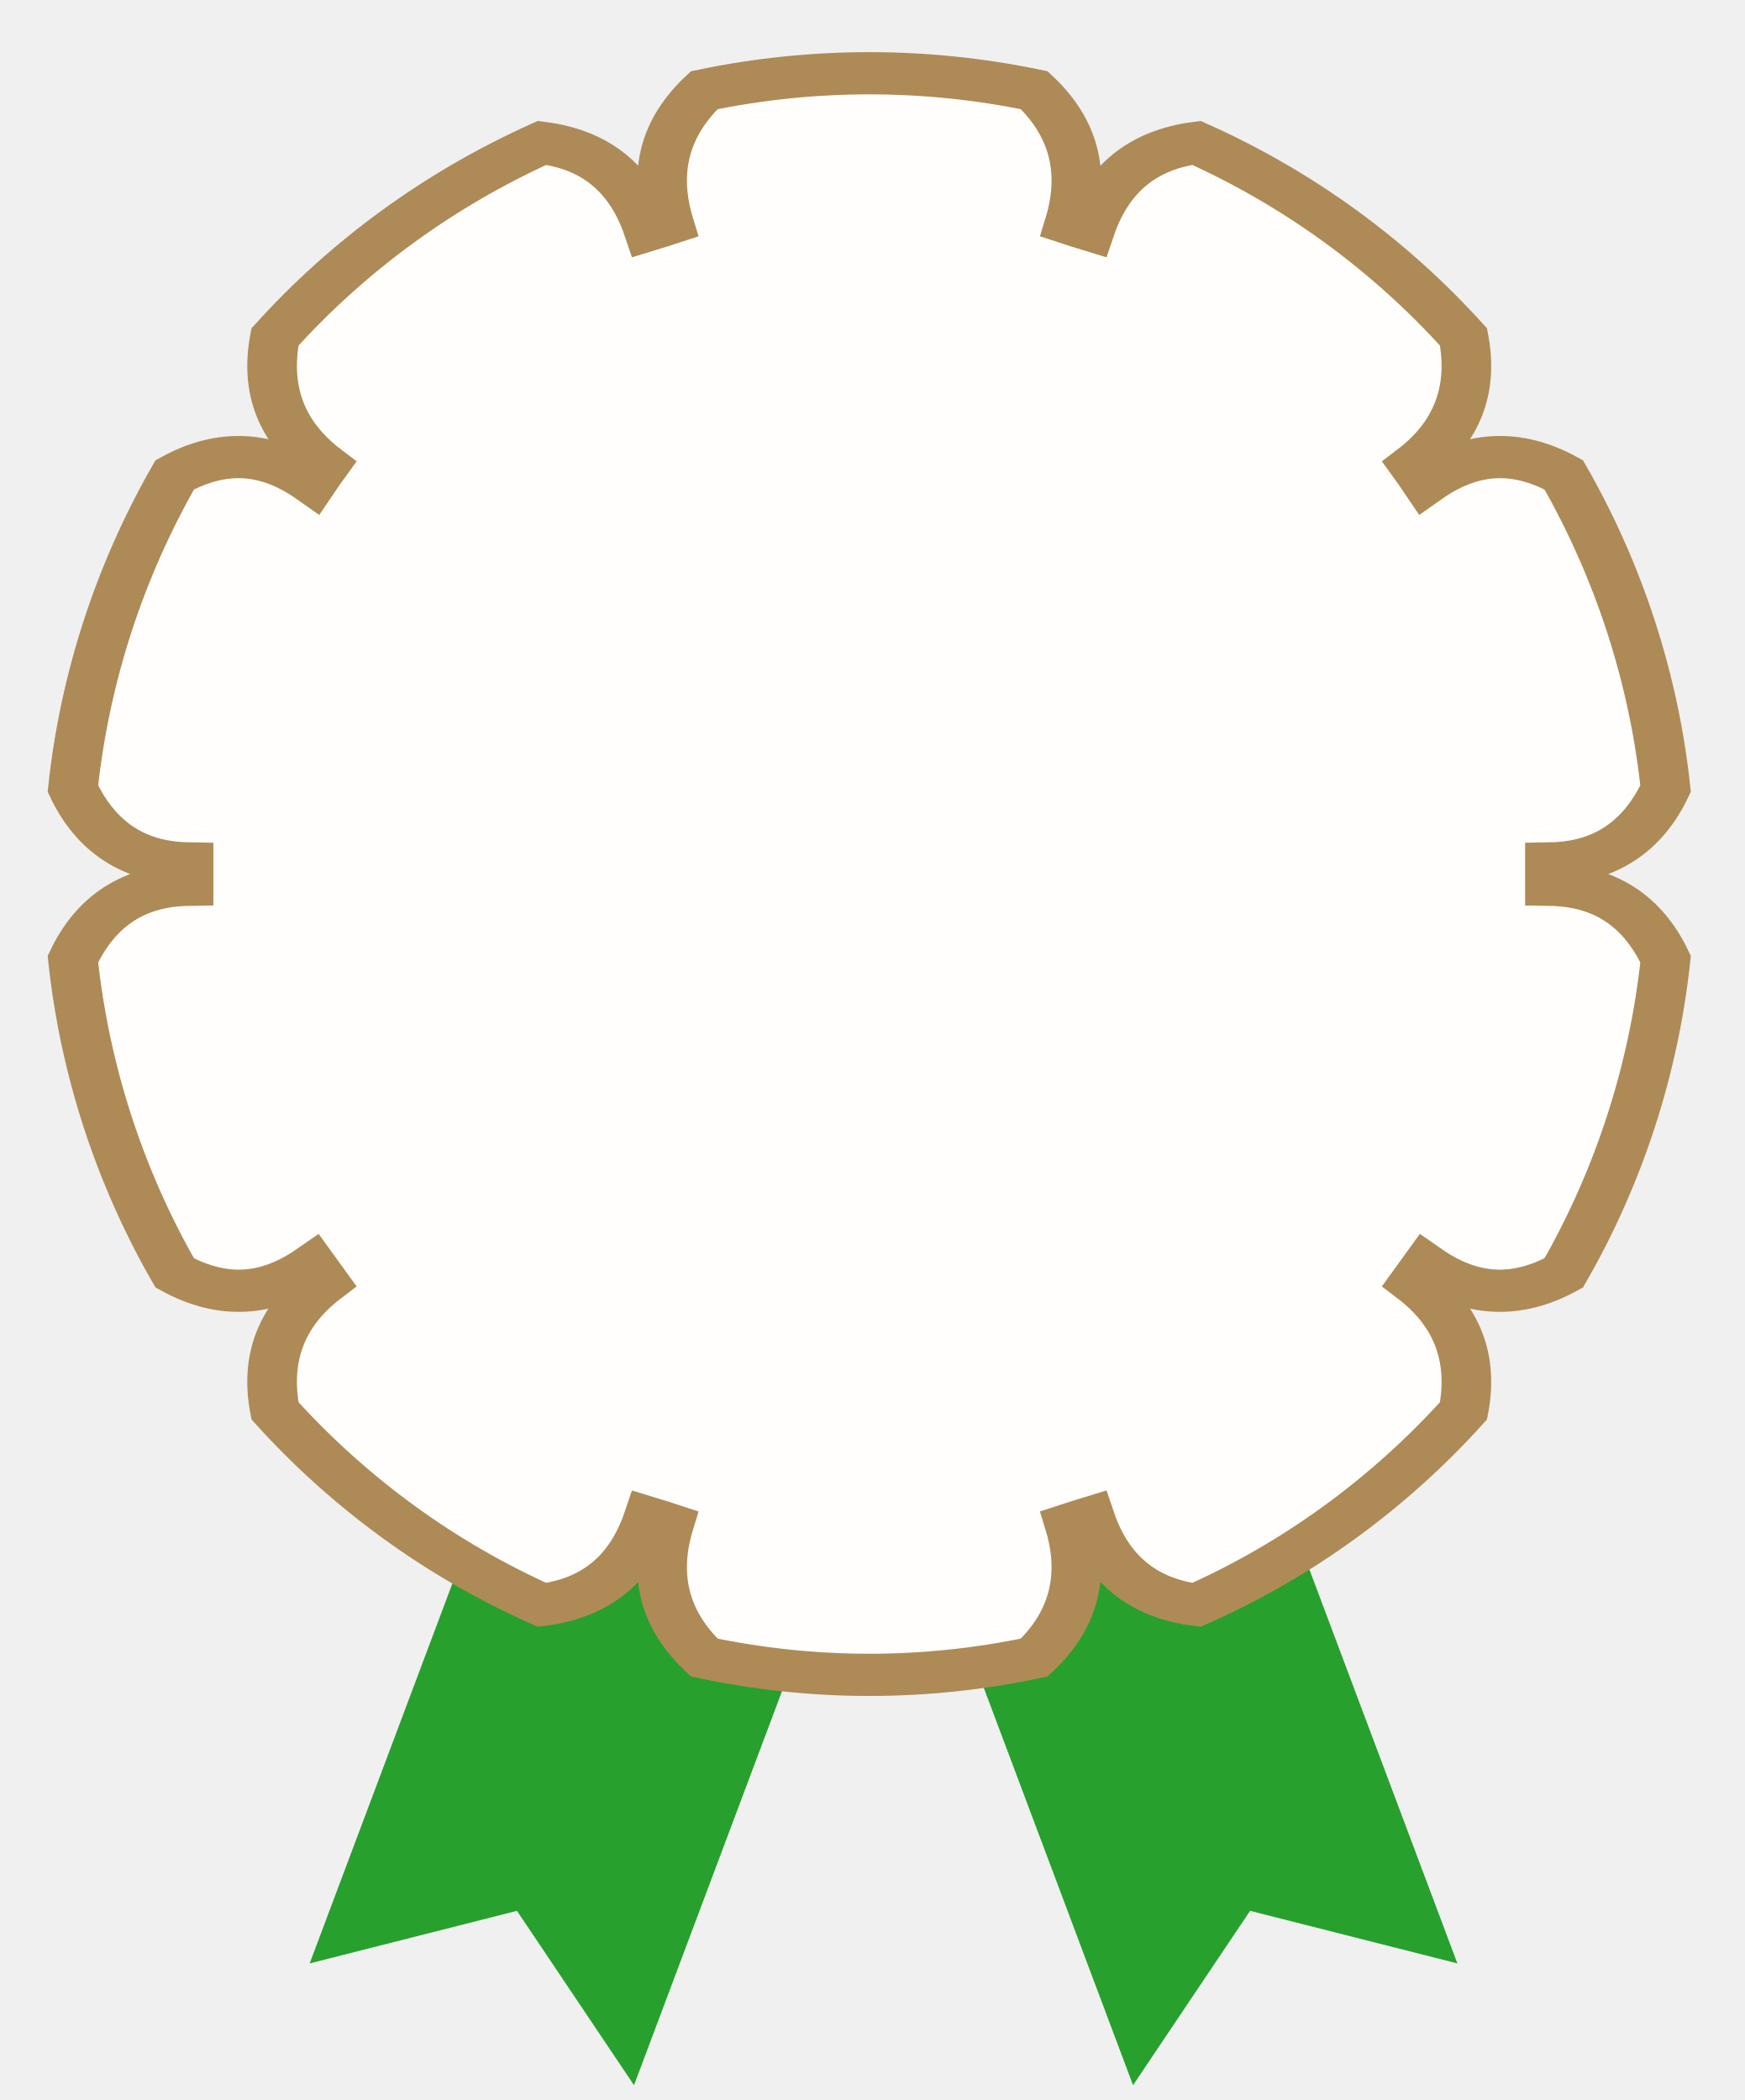
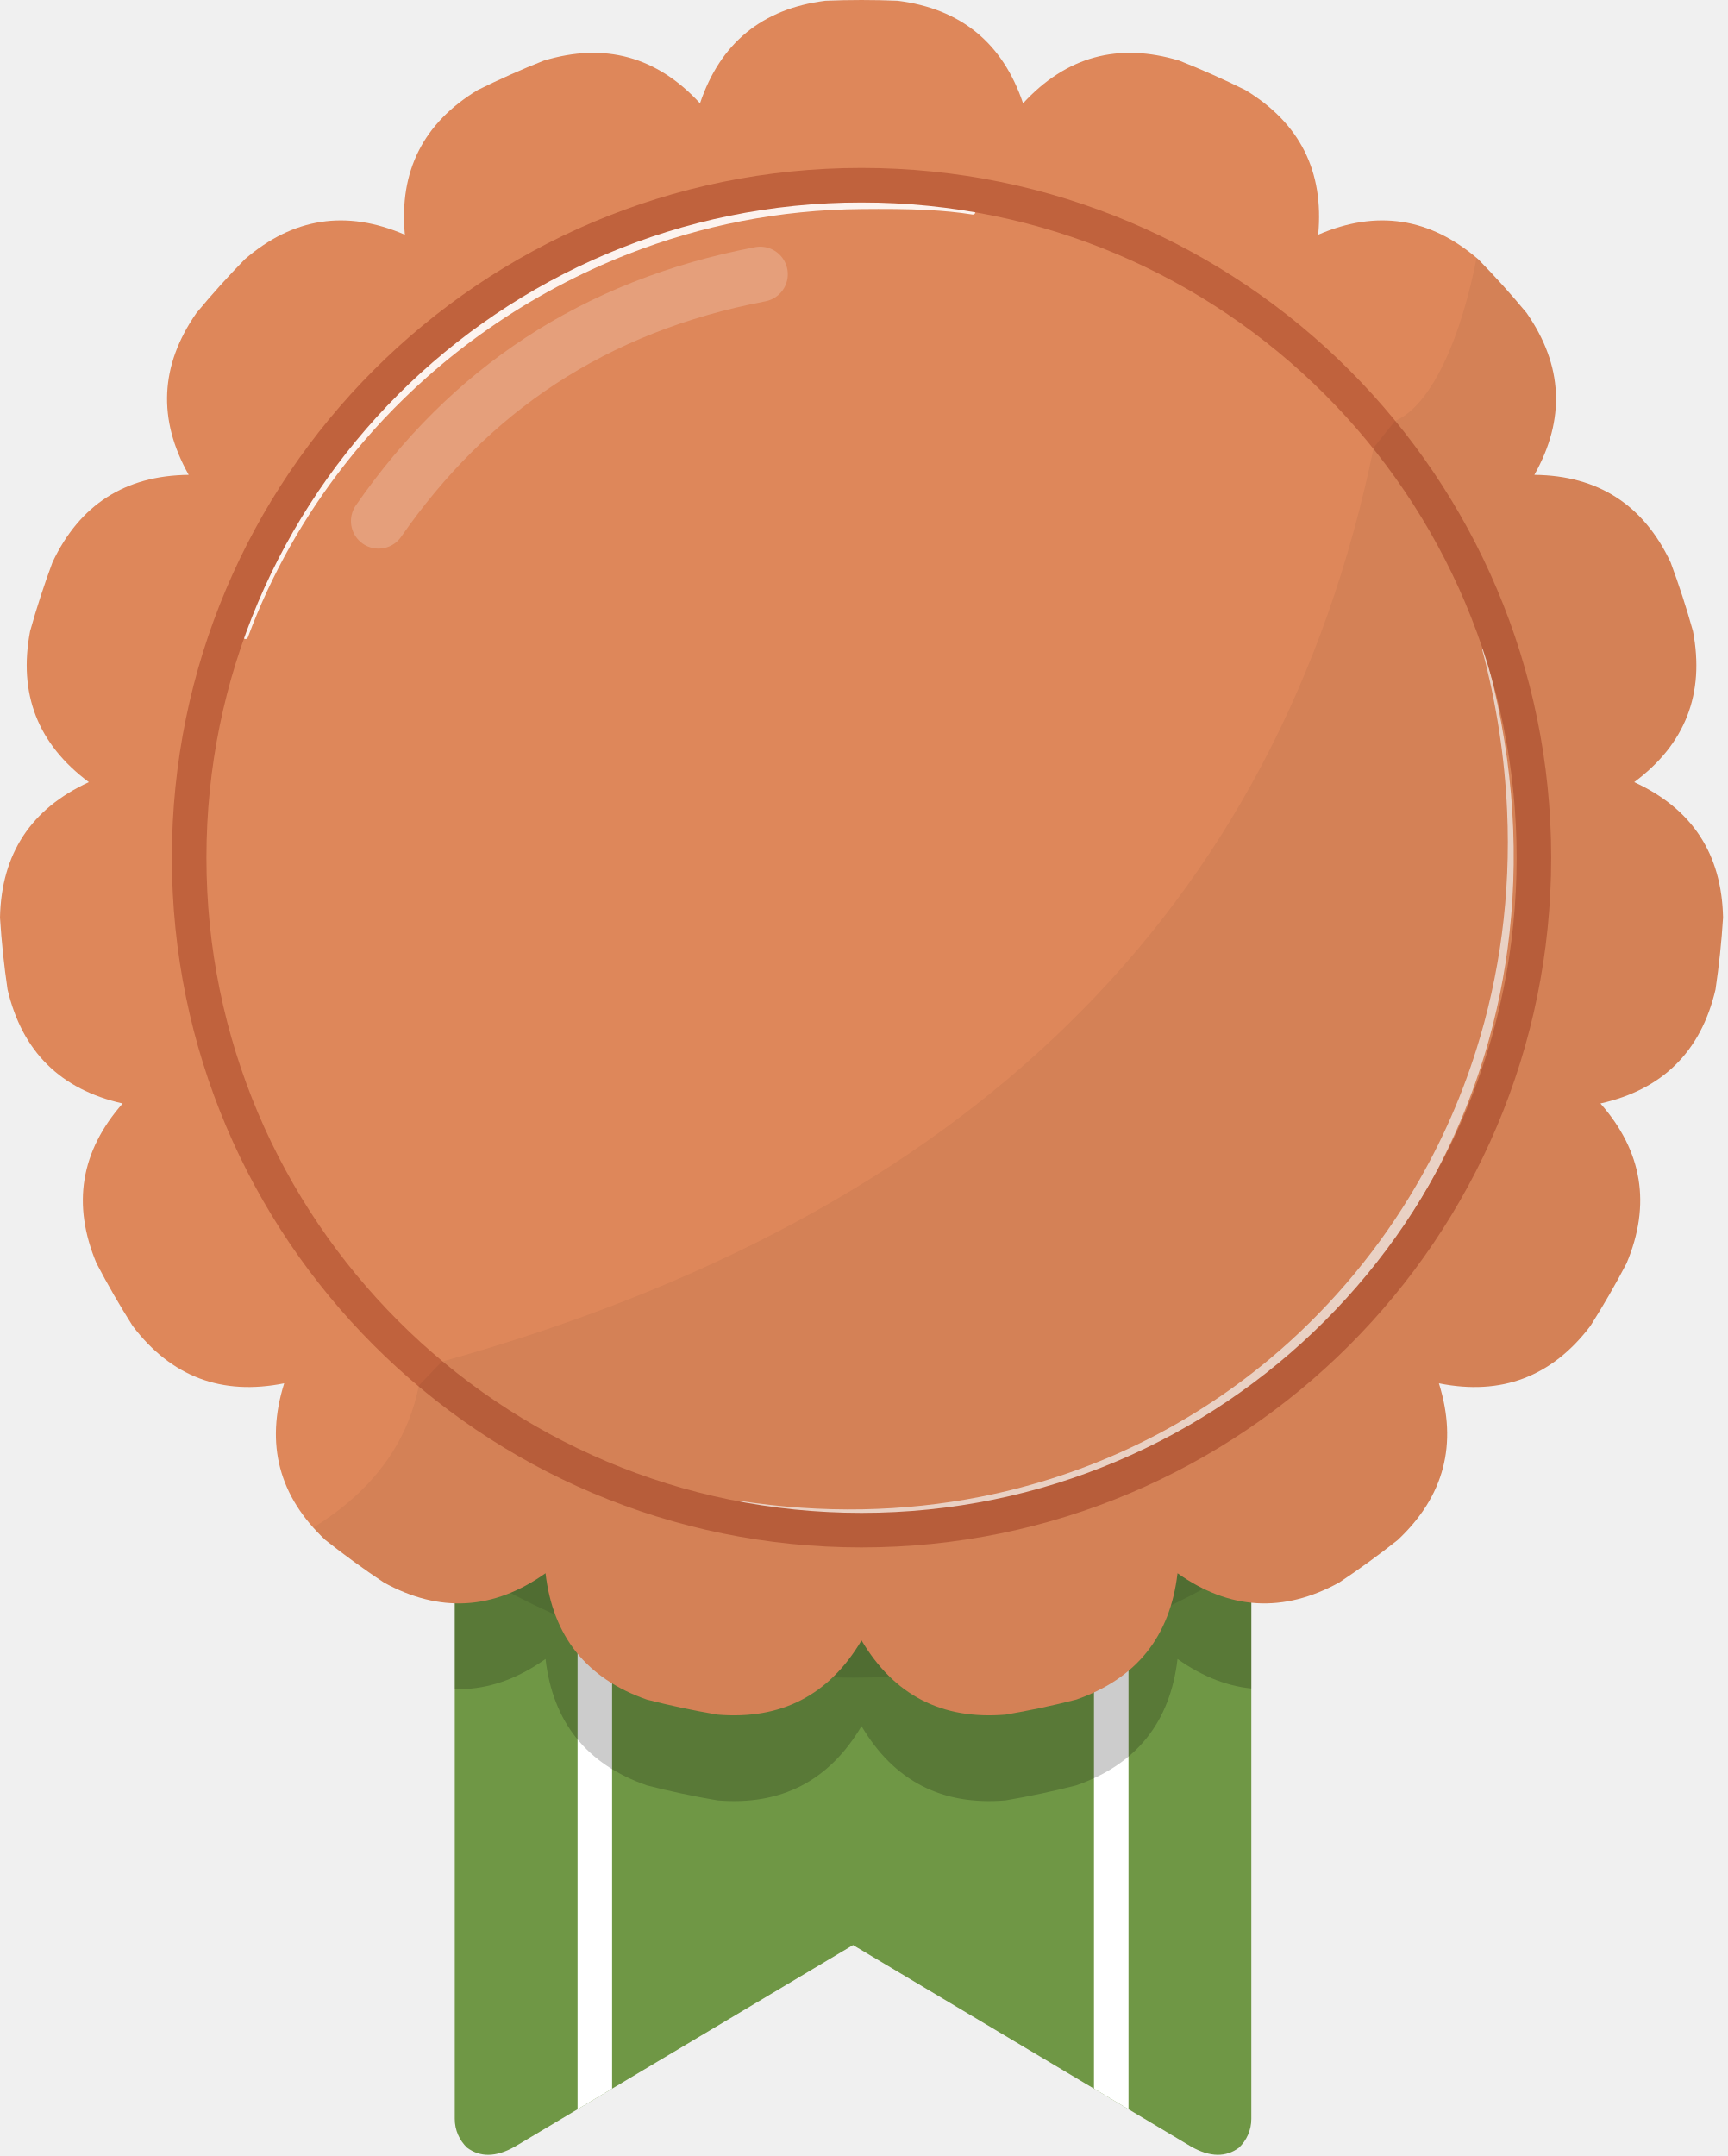
- <svg xmlns="http://www.w3.org/2000/svg" width="100%" height="100%" viewBox="0 0 49 59" version="1.1" xml:space="preserve" style="fill-rule:evenodd;clip-rule:evenodd;stroke-miterlimit:3;">
-   <g transform="matrix(1,0,0,1,-689.509,-241.42)">
-     <g id="Badge" transform="matrix(0.801116,0,0,0.782761,-517.874,-176.045)">
-       <g transform="matrix(-0.665432,-0.255777,-0.407971,1.11174,3807.7,-1009.98)">
-         <path d="M2235.65,1943.28L2218.56,1943.28L2218.56,1965.93L2226.99,1962.24L2235.65,1965.93L2235.65,1943.28Z" style="fill:rgb(39,160,45);" />
+ <svg xmlns="http://www.w3.org/2000/svg" width="100%" height="100%" viewBox="0 0 125 156" version="1.1" xml:space="preserve" style="fill-rule:evenodd;clip-rule:evenodd;stroke-linecap:round;stroke-linejoin:round;stroke-miterlimit:1.5;">
+   <rect id="Badges-V" x="-125.988" y="-75.83" width="2471.14" height="596.484" style="fill:none;" />
+   <g id="Gold" />
+   <g id="Gold1" />
+   <g id="Gold2" />
+   <g id="Gold3" />
+   <g id="Gold4" />
+   <g id="Gold5" />
+   <g id="Gold6" />
+   <g id="Gold7" />
+   <g id="Gold8" />
+   <g id="Gold9" />
+   <g id="Gold10" />
+   <g id="Gold11" />
+   <g id="Gold12" />
+   <g id="Gold13" />
+   <g id="Silver" />
+   <g id="Silver1" />
+   <g id="Silver2" />
+   <g id="Silver3" />
+   <g id="Silver4" />
+   <g id="Silver5" />
+   <g id="Silver6" />
+   <g id="Silver7" />
+   <g id="Silver8" />
+   <g id="Silver9" />
+   <g id="Silver10" />
+   <g id="Silver11" />
+   <g id="Silver12" />
+   <g id="Silver13" />
+   <g id="Bronze" />
+   <g id="Bronze1" />
+   <g id="Bronze2">
+     <path d="M33.798,155.396c-0.548,-0.525 -0.889,-1.264 -0.889,-2.082l0,-88.588c0,-1.591 1.292,-2.883 2.882,-2.883l51.881,0c1.591,0 2.882,1.292 2.882,2.883l0,88.588c0,0.819 -0.342,1.558 -0.891,2.083c-0.929,0.689 -2.071,0.717 -3.479,-0.087l-24.452,-14.573l-24.464,14.579c-1.404,0.799 -2.542,0.769 -3.47,0.08Z" style="fill:#6f9745;" />
+     <clipPath id="_clip1">
+       <path d="M33.798,155.396c-0.548,-0.525 -0.889,-1.264 -0.889,-2.082l0,-88.588c0,-1.591 1.292,-2.883 2.882,-2.883l51.881,0c1.591,0 2.882,1.292 2.882,2.883l0,88.588c0,0.819 -0.342,1.558 -0.891,2.083c-0.929,0.689 -2.071,0.717 -3.479,-0.087l-24.452,-14.573l-24.464,14.579c-1.404,0.799 -2.542,0.769 -3.47,0.08Z" />
+     </clipPath>
+     <g clip-path="url(#_clip1)">
+       <g>
+         <path d="M43.046,68.644l-0,92.649" style="fill:none;stroke:#fff;stroke-width:2.5px;" />
+         <path d="M80.417,68.644l0,92.649" style="fill:none;stroke:#fff;stroke-width:2.5px;" />
      </g>
-       <g transform="matrix(0.665432,-0.255777,0.407971,1.11174,-731.488,-1009.98)">
-         <path d="M2235.65,1943.28L2218.56,1943.28L2218.56,1965.93L2226.99,1962.24L2235.65,1965.93L2235.65,1943.28Z" style="fill:rgb(39,160,45);" />
-       </g>
-       <g transform="matrix(1.79391,0,0,1.56179,-2497.93,-2438.32)">
-         <path d="M2252.8,1904.79C2250.67,1904.27 2248.48,1904.27 2246.35,1904.79C2245.58,1905.64 2245.35,1906.66 2245.66,1907.85C2245.53,1907.9 2245.4,1907.95 2245.26,1908C2244.92,1906.82 2244.23,1906.16 2243.18,1906C2241.2,1907.05 2239.42,1908.56 2237.96,1910.46C2237.76,1911.68 2238.09,1912.66 2238.93,1913.41C2238.85,1913.54 2238.77,1913.67 2238.69,1913.81C2237.82,1913.09 2236.93,1913.03 2236,1913.63C2234.92,1915.85 2234.24,1918.3 2234.01,1920.84C2234.46,1921.96 2235.21,1922.54 2236.27,1922.56C2236.27,1922.72 2236.27,1922.88 2236.27,1923.05C2235.21,1923.07 2234.46,1923.64 2234.01,1924.76C2234.24,1927.3 2234.92,1929.76 2236,1931.97C2236.93,1932.57 2237.82,1932.51 2238.69,1931.8C2238.77,1931.93 2238.85,1932.06 2238.93,1932.19C2238.09,1932.94 2237.76,1933.92 2237.96,1935.14C2239.42,1937.04 2241.2,1938.56 2243.18,1939.6C2244.23,1939.44 2244.92,1938.78 2245.26,1937.6C2245.4,1937.65 2245.53,1937.7 2245.66,1937.75C2245.35,1938.94 2245.58,1939.96 2246.35,1940.81C2248.48,1941.34 2250.67,1941.34 2252.8,1940.81C2253.57,1939.96 2253.8,1938.94 2253.49,1937.75C2253.62,1937.7 2253.75,1937.65 2253.89,1937.6C2254.23,1938.78 2254.93,1939.44 2255.97,1939.6C2257.96,1938.56 2259.73,1937.04 2261.19,1935.14C2261.39,1933.92 2261.06,1932.94 2260.22,1932.19C2260.3,1932.06 2260.38,1931.93 2260.46,1931.8C2261.33,1932.51 2262.22,1932.57 2263.15,1931.97C2264.23,1929.76 2264.91,1927.3 2265.14,1924.76C2264.69,1923.64 2263.94,1923.07 2262.88,1923.05C2262.88,1922.88 2262.88,1922.72 2262.88,1922.56C2263.94,1922.54 2264.69,1921.96 2265.14,1920.84C2264.91,1918.3 2264.23,1915.85 2263.15,1913.63C2262.22,1913.03 2261.33,1913.09 2260.46,1913.81C2260.38,1913.67 2260.3,1913.54 2260.22,1913.41C2261.06,1912.66 2261.39,1911.68 2261.19,1910.46C2259.73,1908.56 2257.96,1907.05 2255.97,1906C2254.93,1906.16 2254.23,1906.82 2253.89,1908C2253.75,1907.95 2253.62,1907.9 2253.49,1907.85C2253.8,1906.66 2253.57,1905.64 2252.8,1904.79Z" style="fill:rgb(255,254,253);stroke:rgb(173,138,86);stroke-width:0.97px;" />
-       </g>
+       <circle cx="61.732" cy="68.263" r="53.125" style="fill-opacity:0.1;" />
+       <path d="M64.962,6.26c-1.743,-0.073 -3.489,-0.073 -5.232,0c-4.575,0.578 -7.599,3.052 -9.073,7.421c-3.124,-3.392 -6.893,-4.422 -11.307,-3.089c-1.623,0.643 -3.217,1.352 -4.78,2.128c-3.944,2.389 -5.701,5.879 -5.271,10.47c-4.233,-1.828 -8.095,-1.236 -11.586,1.777c-1.22,1.247 -2.388,2.544 -3.5,3.888c-2.632,3.787 -2.818,7.69 -0.557,11.709c-4.611,0.051 -7.898,2.163 -9.861,6.336c-0.608,1.635 -1.148,3.295 -1.617,4.976c-0.864,4.529 0.554,8.17 4.254,10.922c-4.192,1.923 -6.335,5.189 -6.432,9.799c0.11,1.742 0.292,3.478 0.547,5.204c1.053,4.489 3.829,7.238 8.328,8.248c-3.046,3.461 -3.676,7.317 -1.889,11.568c0.808,1.546 1.681,3.057 2.615,4.531c2.788,3.673 6.443,5.055 10.964,4.147c-1.376,4.401 -0.383,8.18 2.978,11.337c1.368,1.083 2.78,2.109 4.233,3.075c4.041,2.221 7.942,1.998 11.702,-0.67c0.534,4.58 2.978,7.628 7.333,9.145c1.69,0.434 3.397,0.796 5.117,1.087c4.595,0.386 8.068,-1.404 10.418,-5.372c2.35,3.968 5.823,5.758 10.418,5.372c1.72,-0.291 3.428,-0.653 5.118,-1.087c4.354,-1.517 6.798,-4.565 7.332,-9.145c3.761,2.668 7.661,2.891 11.702,0.67c1.453,-0.966 2.866,-1.992 4.233,-3.075c3.361,-3.157 4.354,-6.936 2.979,-11.337c4.521,0.908 8.175,-0.474 10.963,-4.147c0.935,-1.474 1.807,-2.985 2.616,-4.531c1.787,-4.251 1.157,-8.107 -1.89,-11.568c4.499,-1.01 7.275,-3.759 8.328,-8.248c0.255,-1.726 0.438,-3.462 0.547,-5.204c-0.096,-4.61 -2.24,-7.876 -6.431,-9.799c3.7,-2.752 5.117,-6.393 4.253,-10.922c-0.469,-1.681 -1.008,-3.341 -1.616,-4.976c-1.964,-4.173 -5.251,-6.285 -9.862,-6.336c2.261,-4.019 2.075,-7.922 -0.556,-11.709c-1.112,-1.344 -2.28,-2.641 -3.501,-3.888c-3.491,-3.013 -7.353,-3.605 -11.586,-1.777c0.43,-4.591 -1.326,-8.081 -5.271,-10.47c-1.563,-0.776 -3.157,-1.485 -4.779,-2.128c-4.415,-1.333 -8.184,-0.303 -11.308,3.089c-1.474,-4.369 -4.498,-6.843 -9.073,-7.421Z" style="fill-opacity:0.2;" />
+     </g>
+     <path d="M64.962,0.055c-1.743,-0.073 -3.489,-0.073 -5.232,-0c-4.575,0.578 -7.599,3.051 -9.073,7.421c-3.124,-3.392 -6.893,-4.422 -11.307,-3.089c-1.623,0.642 -3.217,1.352 -4.78,2.128c-3.944,2.389 -5.701,5.878 -5.271,10.469c-4.233,-1.828 -8.095,-1.235 -11.586,1.778c-1.22,1.246 -2.388,2.544 -3.5,3.888c-2.632,3.786 -2.818,7.689 -0.557,11.708c-4.611,0.052 -7.898,2.164 -9.861,6.336c-0.608,1.636 -1.148,3.296 -1.617,4.976c-0.864,4.53 0.554,8.17 4.254,10.923c-4.192,1.922 -6.335,5.189 -6.432,9.799c0.11,1.741 0.292,3.477 0.547,5.203c1.053,4.49 3.829,7.239 8.328,8.248c-3.046,3.461 -3.676,7.317 -1.889,11.568c0.808,1.546 1.681,3.058 2.615,4.531c2.788,3.673 6.443,5.056 10.964,4.148c-1.376,4.401 -0.383,8.18 2.978,11.336c1.368,1.084 2.78,2.11 4.233,3.076c4.041,2.221 7.942,1.998 11.702,-0.671c0.534,4.58 2.978,7.629 7.333,9.145c1.69,0.434 3.397,0.797 5.117,1.088c4.595,0.386 8.068,-1.405 10.418,-5.372c2.35,3.967 5.823,5.758 10.418,5.372c1.72,-0.291 3.428,-0.654 5.118,-1.088c4.354,-1.516 6.798,-4.565 7.332,-9.145c3.761,2.669 7.661,2.892 11.702,0.671c1.453,-0.966 2.866,-1.992 4.233,-3.076c3.361,-3.156 4.354,-6.935 2.979,-11.336c4.521,0.908 8.175,-0.475 10.963,-4.148c0.935,-1.473 1.807,-2.985 2.616,-4.531c1.787,-4.251 1.157,-8.107 -1.89,-11.568c4.499,-1.009 7.275,-3.758 8.328,-8.248c0.255,-1.726 0.438,-3.462 0.547,-5.203c-0.096,-4.61 -2.24,-7.877 -6.431,-9.799c3.7,-2.753 5.117,-6.393 4.253,-10.923c-0.469,-1.68 -1.008,-3.34 -1.616,-4.976c-1.964,-4.172 -5.251,-6.284 -9.862,-6.336c2.261,-4.019 2.075,-7.922 -0.556,-11.708c-1.112,-1.344 -2.28,-2.642 -3.501,-3.888c-3.491,-3.013 -7.353,-3.606 -11.586,-1.778c0.43,-4.591 -1.326,-8.08 -5.271,-10.469c-1.563,-0.776 -3.157,-1.486 -4.779,-2.128c-4.415,-1.333 -8.184,-0.303 -11.308,3.089c-1.474,-4.37 -4.498,-6.843 -9.073,-7.421Z" style="fill:#de875a;" />
+     <clipPath id="_clip2">
+       <path d="M64.962,0.055c-1.743,-0.073 -3.489,-0.073 -5.232,-0c-4.575,0.578 -7.599,3.051 -9.073,7.421c-3.124,-3.392 -6.893,-4.422 -11.307,-3.089c-1.623,0.642 -3.217,1.352 -4.78,2.128c-3.944,2.389 -5.701,5.878 -5.271,10.469c-4.233,-1.828 -8.095,-1.235 -11.586,1.778c-1.22,1.246 -2.388,2.544 -3.5,3.888c-2.632,3.786 -2.818,7.689 -0.557,11.708c-4.611,0.052 -7.898,2.164 -9.861,6.336c-0.608,1.636 -1.148,3.296 -1.617,4.976c-0.864,4.53 0.554,8.17 4.254,10.923c-4.192,1.922 -6.335,5.189 -6.432,9.799c0.11,1.741 0.292,3.477 0.547,5.203c1.053,4.49 3.829,7.239 8.328,8.248c-3.046,3.461 -3.676,7.317 -1.889,11.568c0.808,1.546 1.681,3.058 2.615,4.531c2.788,3.673 6.443,5.056 10.964,4.148c-1.376,4.401 -0.383,8.18 2.978,11.336c1.368,1.084 2.78,2.11 4.233,3.076c4.041,2.221 7.942,1.998 11.702,-0.671c0.534,4.58 2.978,7.629 7.333,9.145c1.69,0.434 3.397,0.797 5.117,1.088c4.595,0.386 8.068,-1.405 10.418,-5.372c2.35,3.967 5.823,5.758 10.418,5.372c1.72,-0.291 3.428,-0.654 5.118,-1.088c4.354,-1.516 6.798,-4.565 7.332,-9.145c3.761,2.669 7.661,2.892 11.702,0.671c1.453,-0.966 2.866,-1.992 4.233,-3.076c3.361,-3.156 4.354,-6.935 2.979,-11.336c4.521,0.908 8.175,-0.475 10.963,-4.148c0.935,-1.473 1.807,-2.985 2.616,-4.531c1.787,-4.251 1.157,-8.107 -1.89,-11.568c4.499,-1.009 7.275,-3.758 8.328,-8.248c0.255,-1.726 0.438,-3.462 0.547,-5.203c-0.096,-4.61 -2.24,-7.877 -6.431,-9.799c3.7,-2.753 5.117,-6.393 4.253,-10.923c-0.469,-1.68 -1.008,-3.34 -1.616,-4.976c-1.964,-4.172 -5.251,-6.284 -9.862,-6.336c2.261,-4.019 2.075,-7.922 -0.556,-11.708c-1.112,-1.344 -2.28,-2.642 -3.501,-3.888c-3.491,-3.013 -7.353,-3.606 -11.586,-1.778c0.43,-4.591 -1.326,-8.08 -5.271,-10.469c-1.563,-0.776 -3.157,-1.486 -4.779,-2.128c-4.415,-1.333 -8.184,-0.303 -11.308,3.089c-1.474,-4.37 -4.498,-6.843 -9.073,-7.421Z" />
+     </clipPath>
+     <g clip-path="url(#_clip2)">
+       <path d="M107.27,47.047c1.042,3.934 1.622,7.814 1.793,11.597c0.275,6.095 -0.532,11.936 -2.241,17.346c-1.191,3.769 -2.82,7.327 -4.831,10.615c-1.361,2.224 -2.896,4.323 -4.586,6.283c-1.696,1.967 -3.547,3.794 -5.541,5.458c-2.976,2.483 -6.265,4.604 -9.817,6.294c-3.469,1.65 -7.184,2.891 -11.094,3.661c-5.509,1.085 -11.402,1.239 -17.529,0.277c-0.036,-0.006 -0.07,0.018 -0.076,0.054c-0.006,0.036 0.018,0.069 0.054,0.075c6.144,1.084 12.076,1.047 17.637,0.052c3.97,-0.71 7.751,-1.908 11.284,-3.53c3.63,-1.666 7,-3.779 10.044,-6.274c2.044,-1.676 3.941,-3.523 5.669,-5.523c1.721,-1.993 3.273,-4.138 4.641,-6.411c2.018,-3.354 3.635,-6.988 4.793,-10.831c0.842,-2.798 1.44,-5.708 1.77,-8.703c0.719,-6.509 0.177,-13.421 -1.844,-20.474c-0.009,-0.035 -0.045,-0.056 -0.08,-0.046c-0.035,0.01 -0.055,0.046 -0.046,0.08Z" style="fill:#fff;fill-opacity:0.7;" />
+       <path d="M17.933,46.123c1.689,-4.552 4.079,-8.761 7.022,-12.519c1.774,-2.266 3.751,-4.367 5.902,-6.277c1.43,-1.271 2.937,-2.457 4.512,-3.553c1.567,-1.092 3.202,-2.094 4.897,-2.999c1.682,-0.899 3.423,-1.704 5.216,-2.404c5.239,-2.045 10.924,-3.199 16.864,-3.244c1.605,-0.015 3.235,-0.016 4.836,0.071c1.085,0.059 2.156,0.159 3.196,0.325c0.095,0.016 0.185,-0.048 0.201,-0.143c0.016,-0.095 -0.048,-0.185 -0.143,-0.201c-1.049,-0.189 -2.131,-0.312 -3.228,-0.393c-1.608,-0.118 -3.248,-0.146 -4.862,-0.16c-6.02,-0.046 -11.805,1.021 -17.139,3.029c-1.832,0.69 -3.611,1.491 -5.326,2.397c-1.728,0.913 -3.392,1.933 -4.982,3.05c-1.597,1.121 -3.119,2.342 -4.559,3.65c-2.161,1.964 -4.138,4.126 -5.898,6.457c-2.908,3.85 -5.225,8.161 -6.837,12.796c-0.033,0.091 0.014,0.19 0.105,0.223c0.09,0.032 0.19,-0.015 0.223,-0.105Z" style="fill:#fff;fill-opacity:0.9;" />
+       <path d="M27.392,37.701c6.549,-9.429 15.531,-15.554 27.622,-17.858" style="fill:none;stroke:#fff;stroke-opacity:0.2;stroke-width:3.99px;" />
+       <circle cx="62.346" cy="62.058" r="48.658" style="fill:none;stroke:#c0623d;stroke-width:2.5px;" />
+       <path id="schatten" d="M105.75,5.272c28.683,11.961 47.219,39.978 47.219,72.971c-0,43.793 -35.555,79.348 -79.348,79.348c-33.322,-0 -68.517,-42.071 -68.517,-42.071c-0,-0 22.384,-0.837 25.21,-15.273l1.648,-1.716c37.944,-10.583 60.533,-32.553 67.45,-66.146l1.529,-1.916c6.08,-2.567 8.78,-24.383 4.809,-25.197Z" style="fill-opacity:0.05;" />
    </g>
  </g>
+   <g id="Bronze3" />
+   <g id="Bronze4" />
+   <g id="Bronze5" />
+   <g id="Bronze6" />
+   <g id="Bronze7" />
+   <g id="Bronze8" />
+   <g id="Bronze9" />
+   <g id="Bronze10" />
+   <g id="Bronze11" />
+   <g id="Bronze12" />
+   <g id="Bronze13" />
+   <g id="Bronze14" />
</svg>
